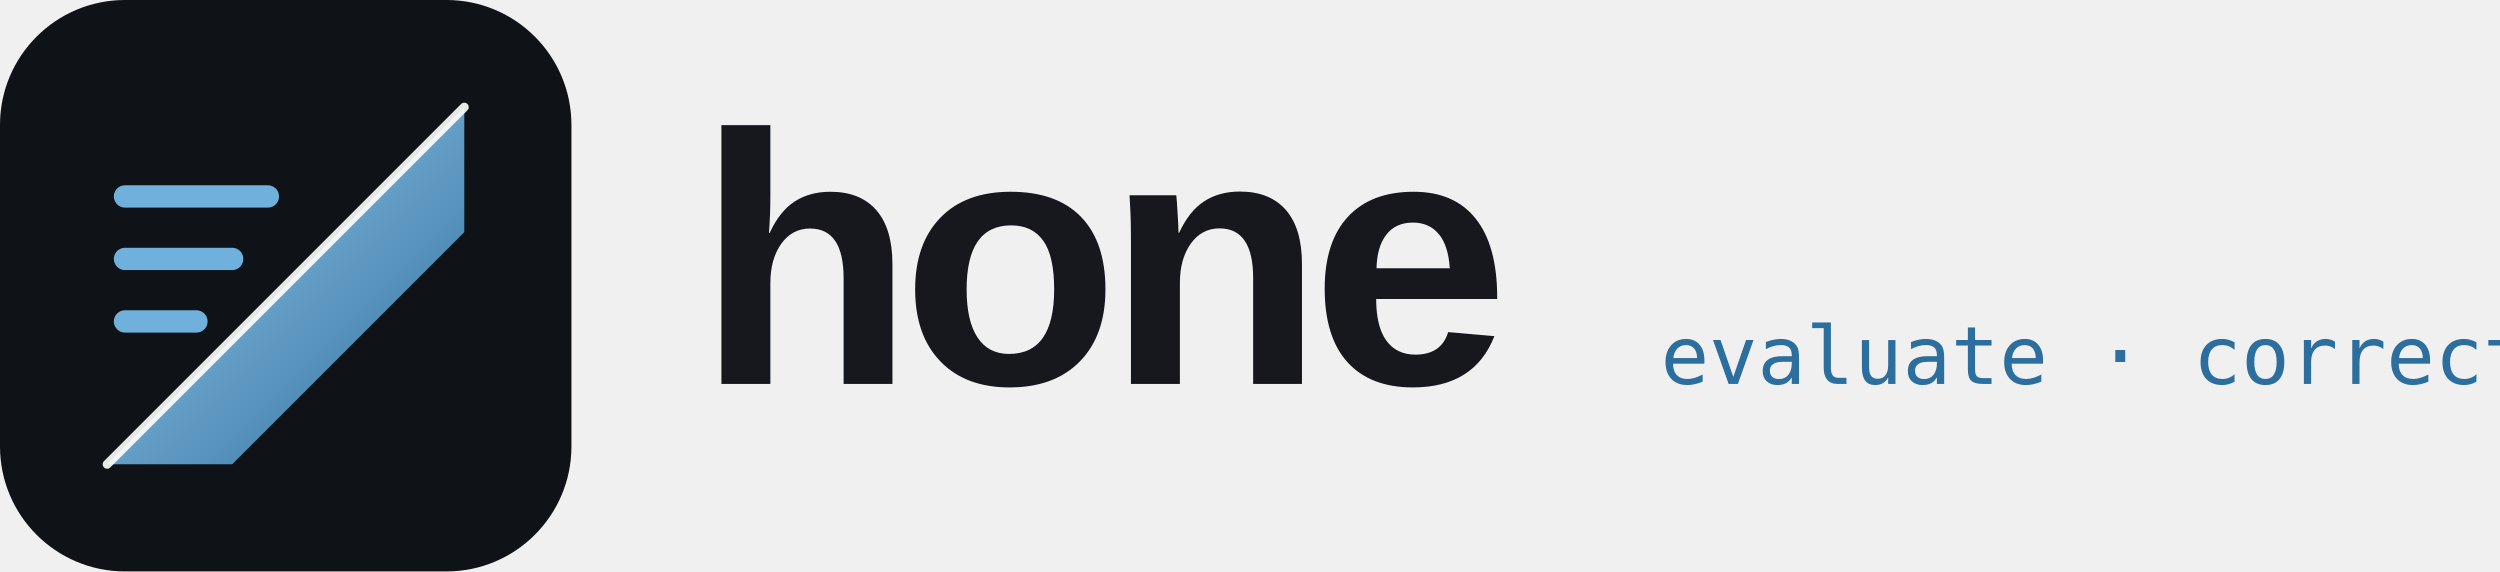
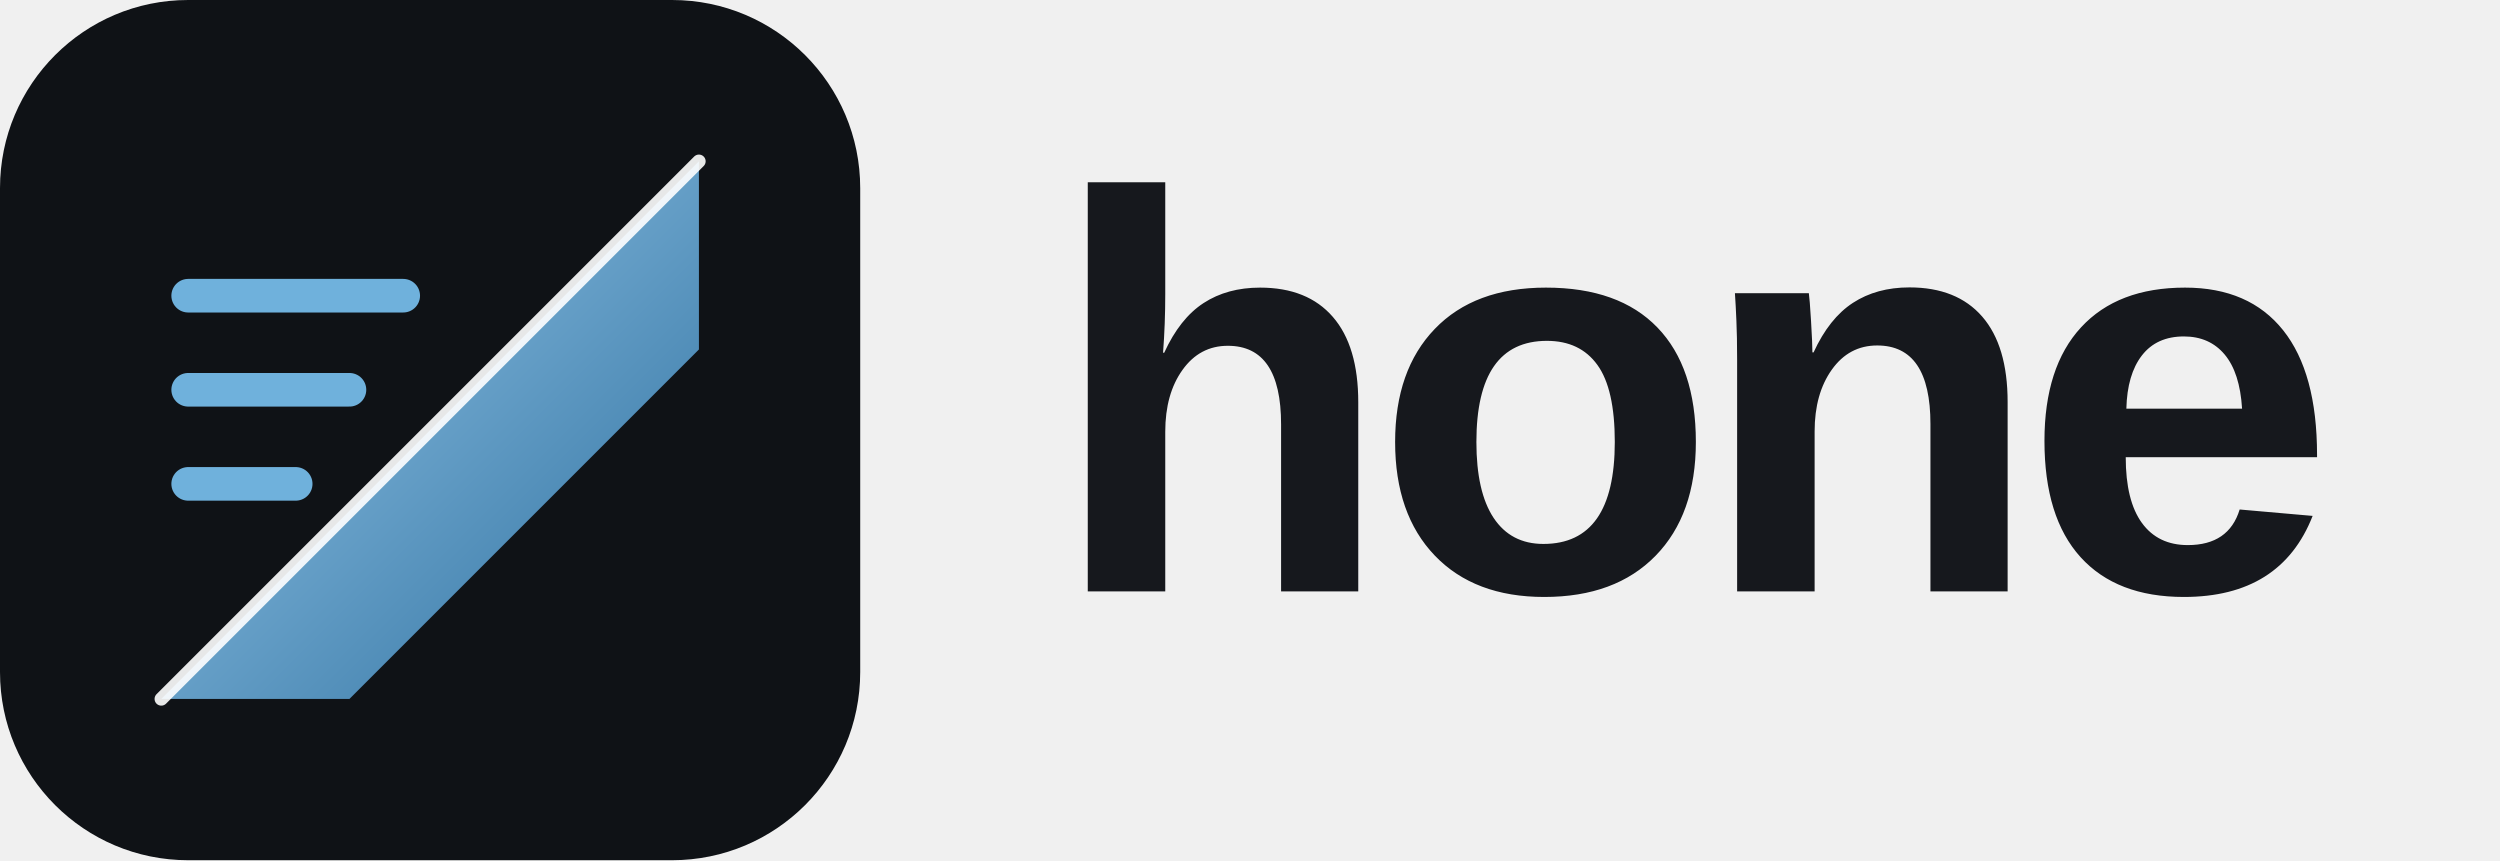
- <svg xmlns="http://www.w3.org/2000/svg" viewBox="0 0 560 128" width="560" height="128" role="img" aria-label="hone">
+ <svg xmlns="http://www.w3.org/2000/svg" viewBox="0 0 372 128" width="372" height="128" role="img" aria-label="hone">
  <defs>
    <linearGradient id="steel" x1="0" y1="0" x2="1" y2="1">
      <stop offset="0" stop-color="#9fd0f0" />
      <stop offset="1" stop-color="#2c6e9e" />
    </linearGradient>
  </defs>
  <rect width="128" height="128" rx="28" fill="#0f1216" />
  <polygon points="24,104 104,24 104,52 52,104" fill="url(#steel)" />
  <line x1="24" y1="104" x2="104" y2="24" stroke="#ffffff" stroke-opacity="0.9" stroke-width="2" stroke-linecap="round" />
  <g stroke="#6fb1dc" stroke-width="5" stroke-linecap="round">
    <line x1="28" y1="44" x2="60" y2="44" />
    <line x1="28" y1="58" x2="52" y2="58" />
    <line x1="28" y1="72" x2="44" y2="72" />
  </g>
-   <text x="156" y="86" font-family="'Bricolage Grotesque','Helvetica Neue',Arial,sans-serif" font-size="80" font-weight="700" letter-spacing="-3" fill="#16181d">hone</text>
-   <text x="372" y="86" font-family="'JetBrains Mono',Menlo,monospace" font-size="18" fill="#2c6e9e">evaluate · correct · sharpen</text>
+   <text x="156" y="88" font-family="'Bricolage Grotesque','Helvetica Neue',Arial,sans-serif" font-size="84" font-weight="700" letter-spacing="-3" fill="#16181d">hone</text>
</svg>
